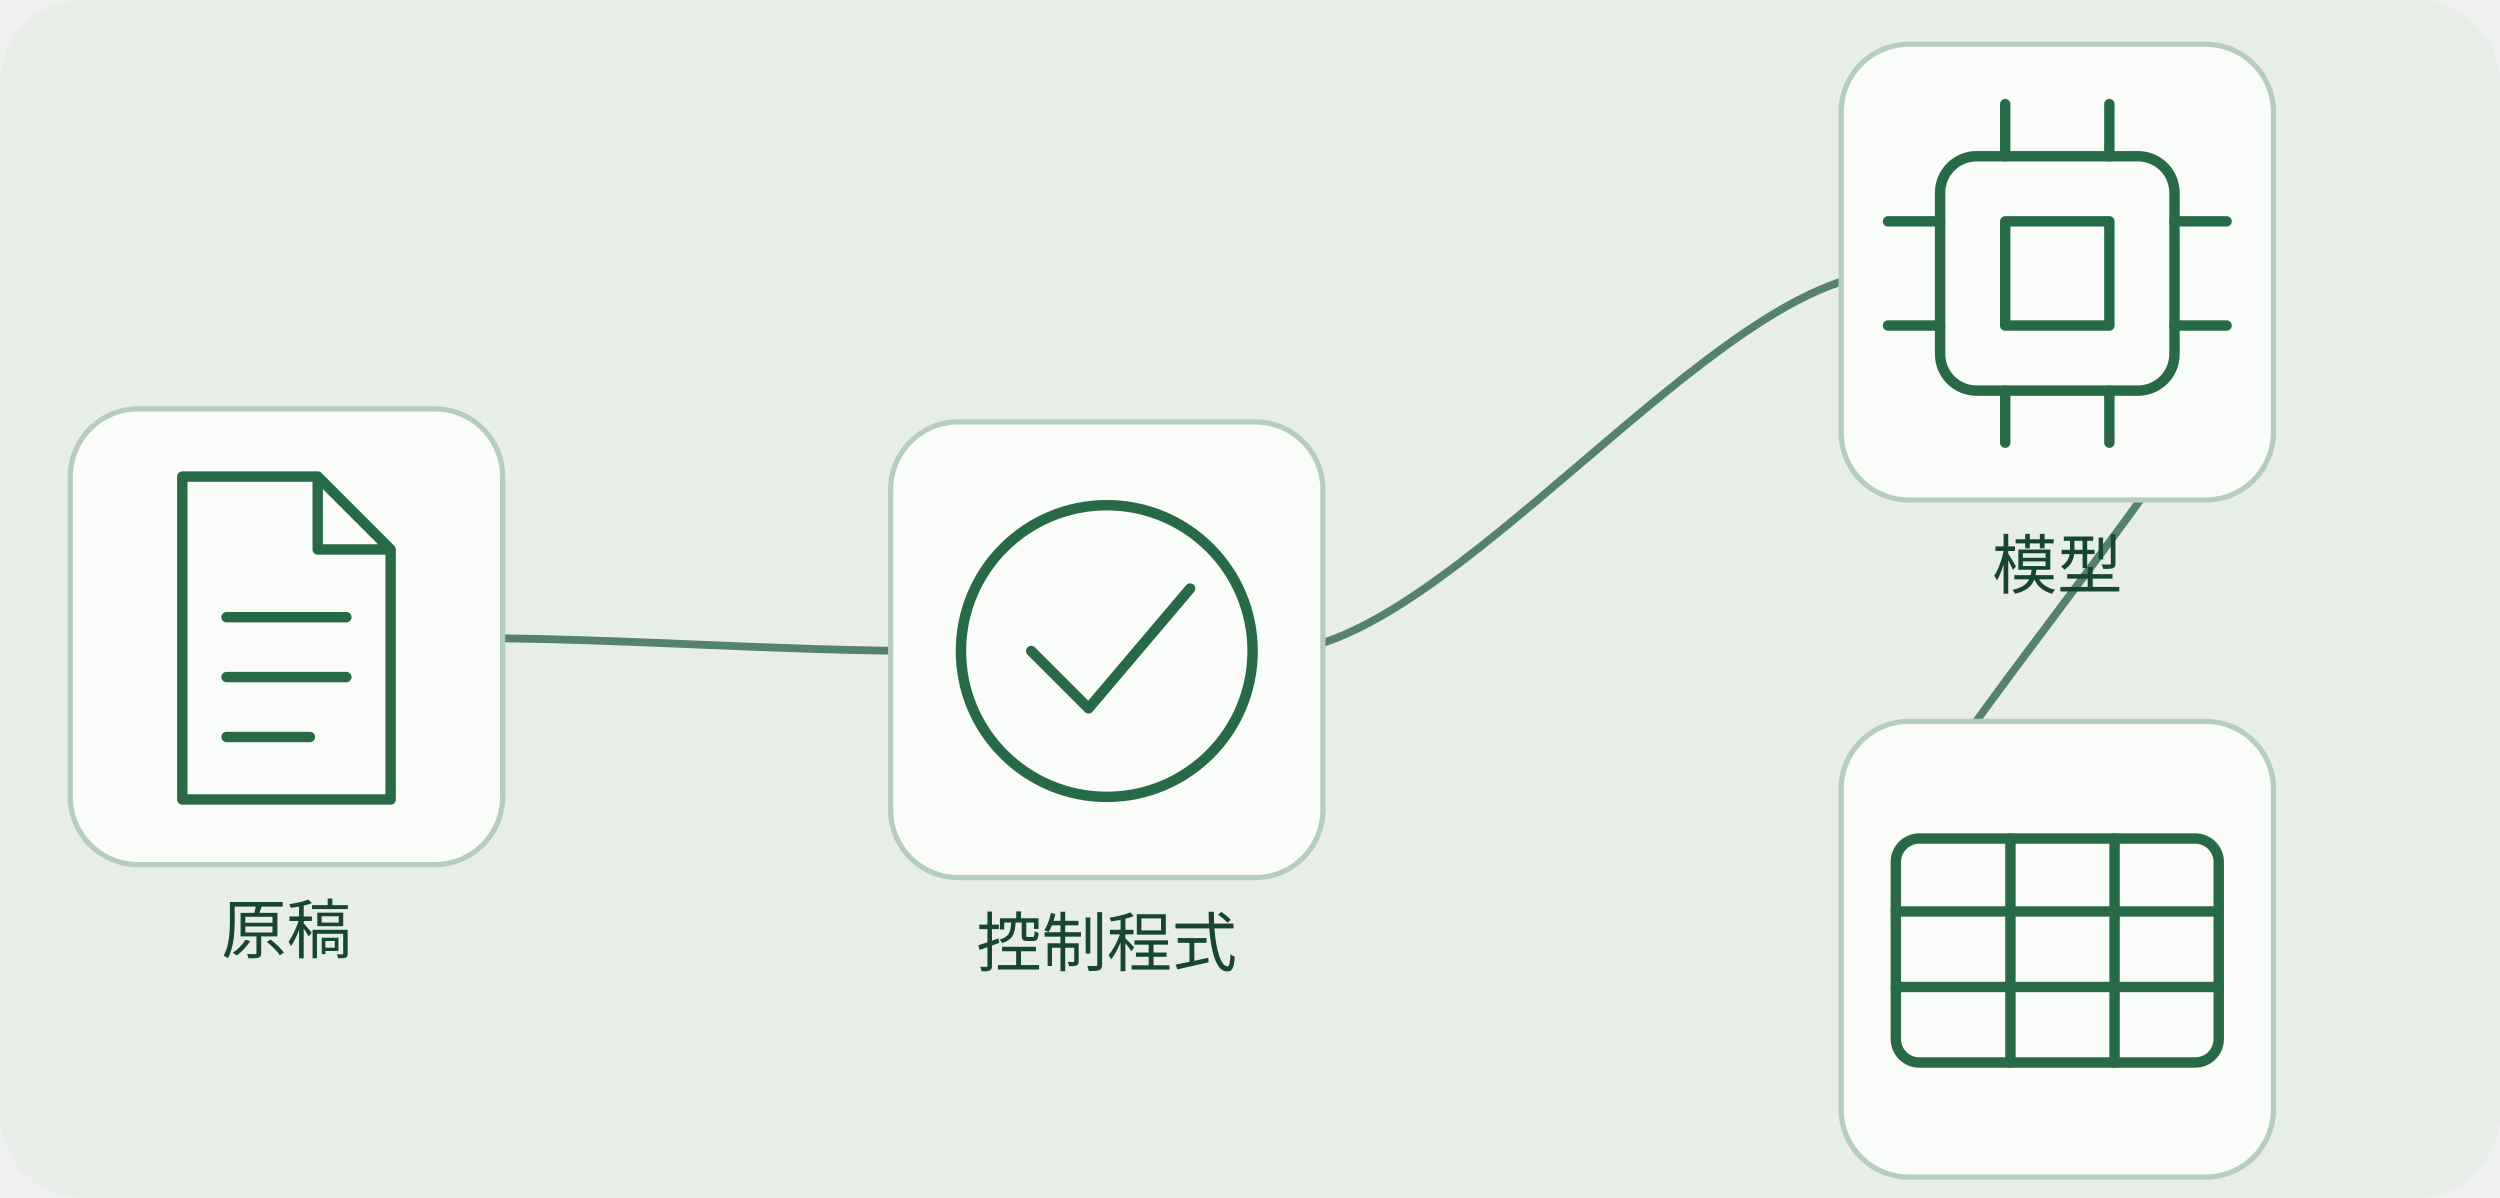
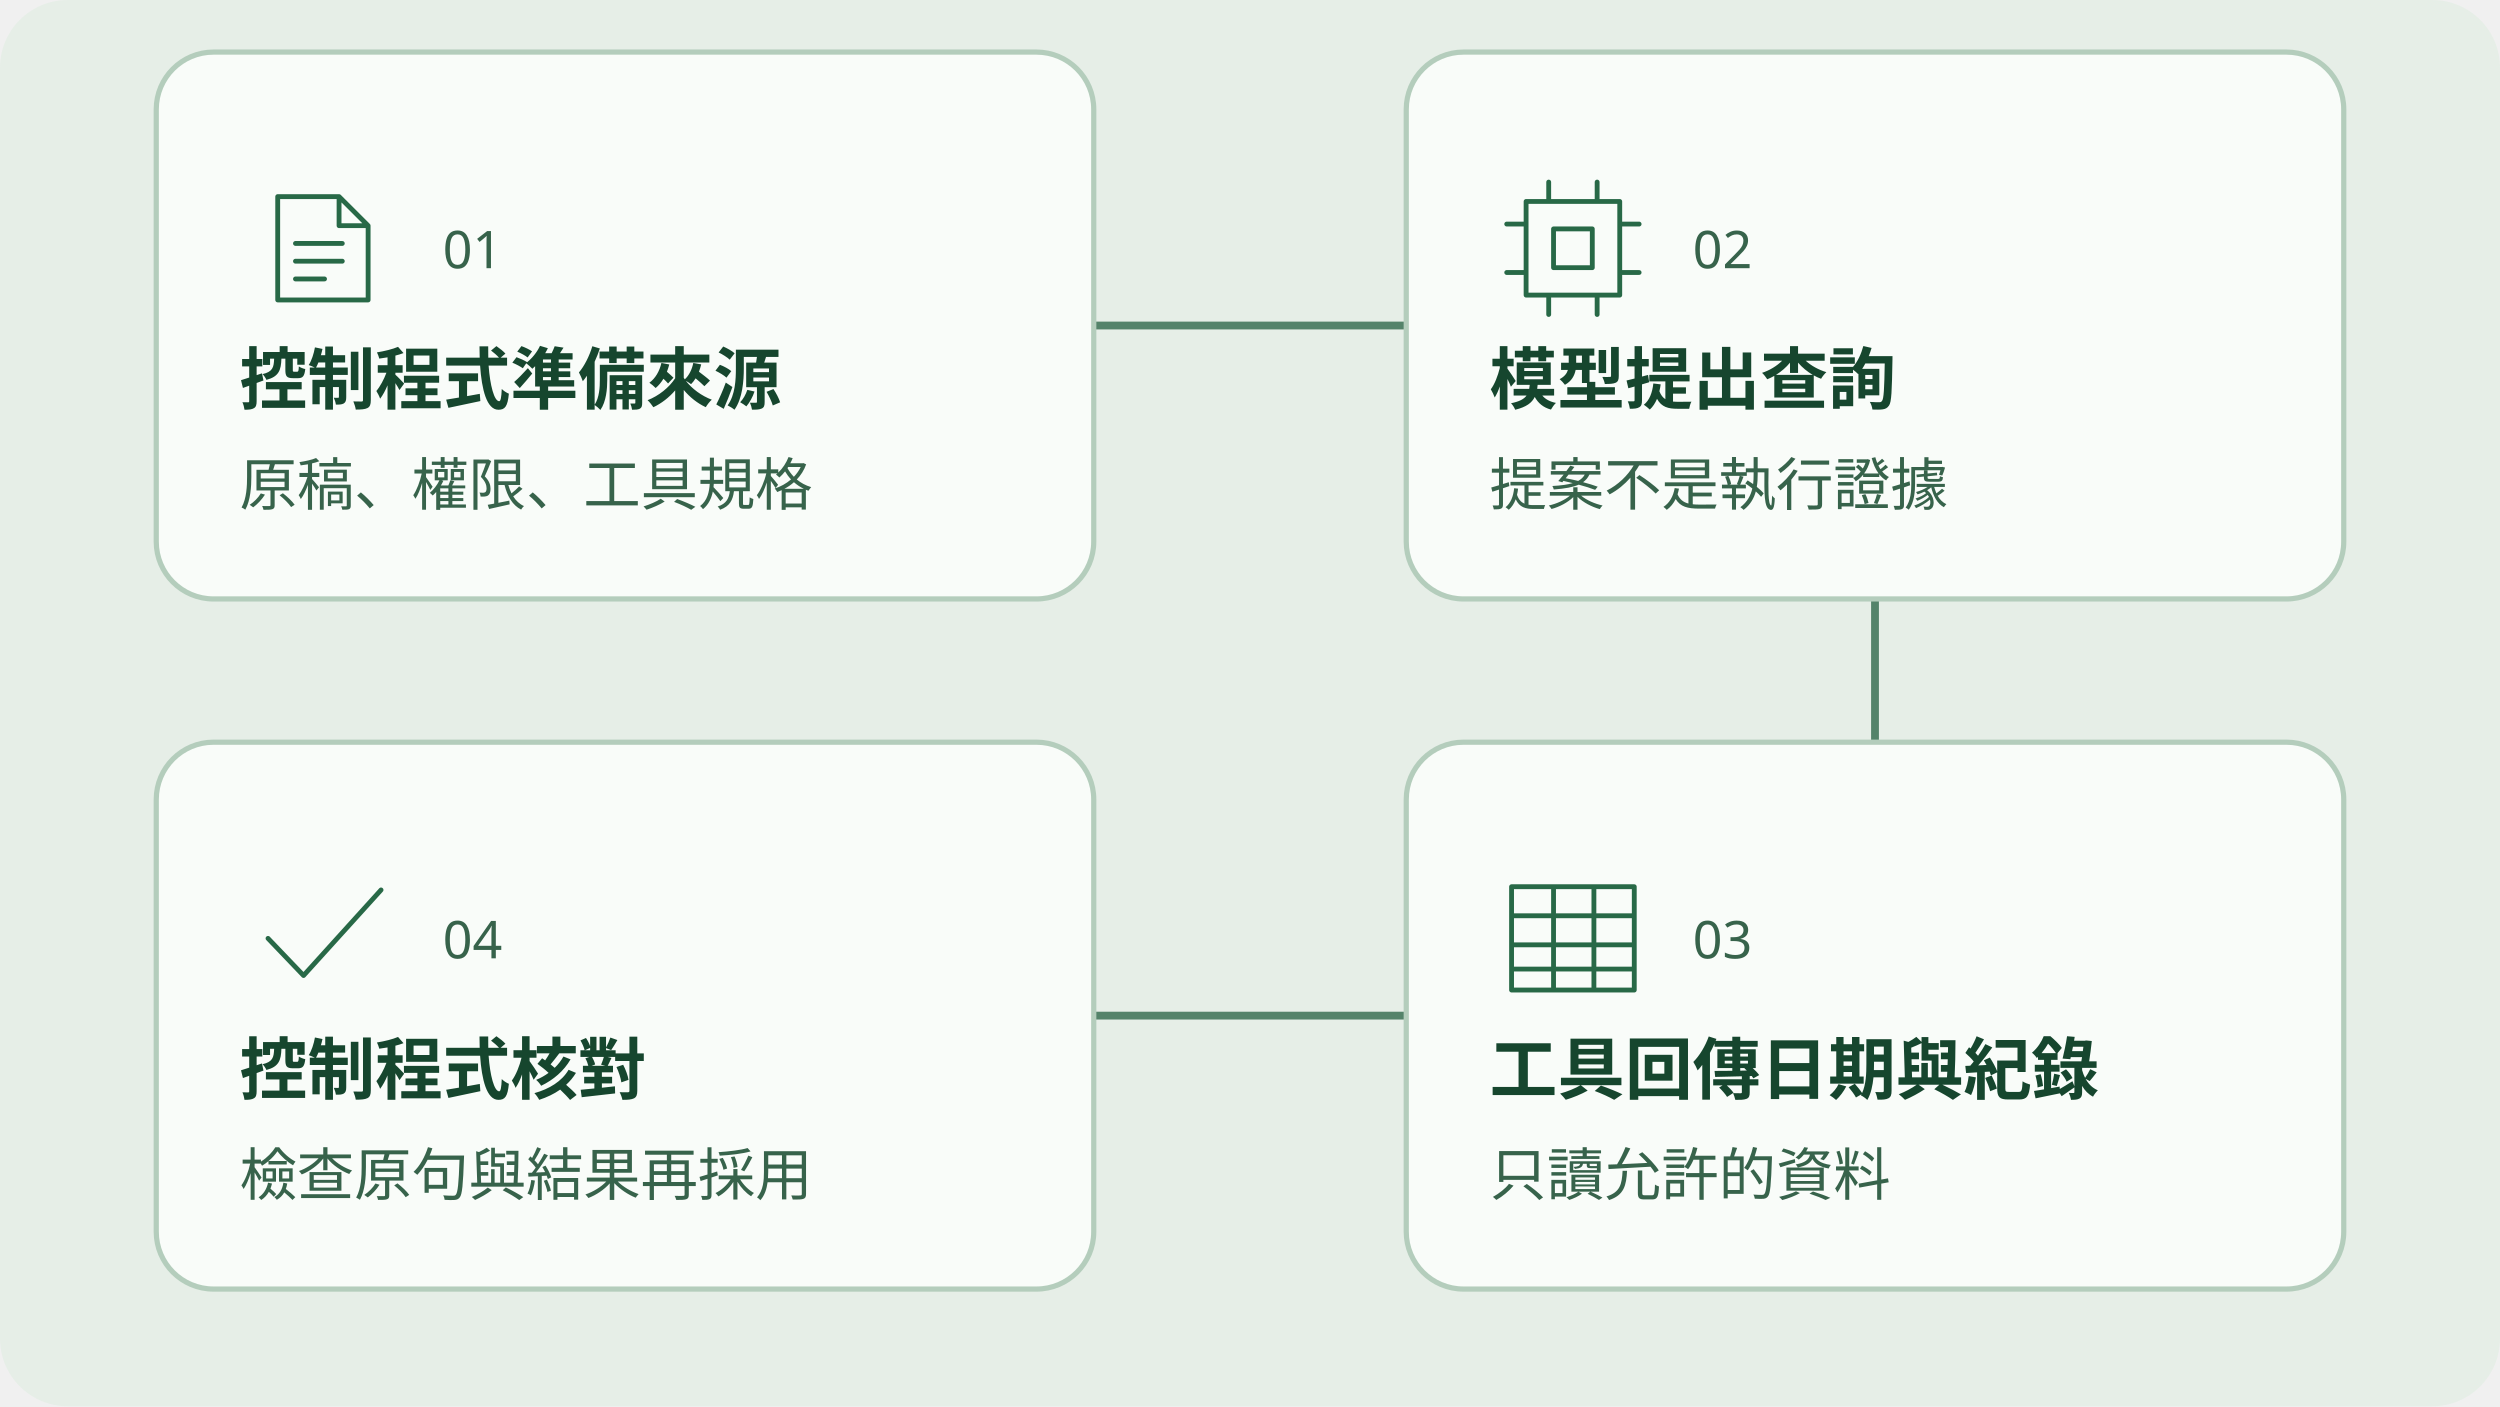
- <svg xmlns="http://www.w3.org/2000/svg" viewBox="0 0 960 460" role="img" aria-label="程式控權限，模型提出候選" class="book-art">
-   <rect width="960" height="460" rx="32" fill="#e6eee7" />
-   <path id="bk-7-path-0" data-book-path="0" d="M175 245 C240 245 295 250 360 250" fill="none" stroke="#54836a" stroke-width="3" />
-   <path id="bk-7-path-1" data-book-path="1" d="M490 250 C555 250 660 105 725 105" fill="none" stroke="#54836a" stroke-width="3" />
-   <path id="bk-7-path-2" data-book-path="2" d="M855 105 C920 105 660 365 725 365" fill="none" stroke="#54836a" stroke-width="3" />
-   <g data-book-node="0" transform="translate(110,245)">
-     <rect class="bk-node-bg" x="-83" y="-88" width="166" height="175" rx="26" fill="#f9fcf9" stroke="#b4cdbc" stroke-width="2" />
-     <g fill="none" stroke="#286947" stroke-width="4" stroke-linecap="round" stroke-linejoin="round">
-       <path d="M-40-62H12L40-34V62H-40Z M12-62v28h28M-23-8H23M-23 15H23M-23 38H9" />
+ <svg xmlns="http://www.w3.org/2000/svg" class="book-art" role="img" aria-label="程式控權限，模型提出候選" viewBox="0 0 960 540">
+   <rect width="960" height="540" rx="26" fill="#e6eee7" />
+   <path d="M420 125H540" data-book-path="0" fill="none" stroke="#54836a" stroke-width="3" />
+   <path d="M720 230V285" data-book-path="1" fill="none" stroke="#54836a" stroke-width="3" />
+   <path d="M540 390H420" data-book-path="2" fill="none" stroke="#54836a" stroke-width="3" />
+   <g data-book-node="0" transform="translate(240,125)">
+     <rect class="bk-node-bg" x="-180" y="-105" width="360" height="210" rx="22" fill="#f9fcf9" stroke="#b4cdbc" stroke-width="2" />
+     <g transform="translate(-116,-34) scale(.62)" fill="none" stroke="#286947" stroke-width="3" stroke-linecap="round" stroke-linejoin="round">
+       <path d="M-28-25h38l18 18v46h-56zM10-25v18h18M-17 4h29M-17 15h29M-17 26h18" />
    </g>
-     <text class="bk-label" x="0" y="121" text-anchor="middle" fill="#16462e" font-size="25" font-family="system-ui,sans-serif">原稿</text>
+     <text x="-70" y="-22" fill="#37634b" font-size="20" font-family="system-ui,sans-serif">01</text>
+     <text class="bk-label" x="-148" y="30" fill="#16462e" font-size="26" font-weight="600" font-family="system-ui,sans-serif">控制程式準備來源</text>
+     <text x="-148" y="69" fill="#37634b" font-size="22" font-family="system-ui,sans-serif">原稿、權限、工具規格</text>
  </g>
-   <g data-book-node="1" transform="translate(425,250)">
-     <rect class="bk-node-bg" x="-83" y="-88" width="166" height="175" rx="26" fill="#f9fcf9" stroke="#b4cdbc" stroke-width="2" />
-     <g fill="none" stroke="#286947" stroke-width="4" stroke-linecap="round" stroke-linejoin="round">
-       <circle r="56" />
-       <path d="M-29 0-7 22 32-24" />
+   <g data-book-node="1" transform="translate(720,125)">
+     <rect class="bk-node-bg" x="-180" y="-105" width="360" height="210" rx="22" fill="#f9fcf9" stroke="#b4cdbc" stroke-width="2" />
+     <g transform="translate(-116,-34) scale(.62)" fill="none" stroke="#286947" stroke-width="3" stroke-linecap="round" stroke-linejoin="round">
+       <path d="M-29-22h58v58h-58zM-12-5h24v24h-24zM-15-22v-12M15-22v-12M-15 36v12M15 36v12M-29-8h-12M-29 22h-12M29-8h12M29 22h12" />
    </g>
-     <text class="bk-label" x="0" y="121" text-anchor="middle" fill="#16462e" font-size="25" font-family="system-ui,sans-serif">控制程式</text>
+     <text x="-70" y="-22" fill="#37634b" font-size="20" font-family="system-ui,sans-serif">02</text>
+     <text class="bk-label" x="-148" y="30" fill="#16462e" font-size="26" font-weight="600" font-family="system-ui,sans-serif">模型提出查詢</text>
+     <text x="-148" y="69" fill="#37634b" font-size="22" font-family="system-ui,sans-serif">提案不是執行證據</text>
  </g>
-   <g data-book-node="2" transform="translate(790,105)">
-     <rect class="bk-node-bg" x="-83" y="-88" width="166" height="175" rx="26" fill="#f9fcf9" stroke="#b4cdbc" stroke-width="2" />
-     <g fill="none" stroke="#286947" stroke-width="4" stroke-linecap="round" stroke-linejoin="round">
-       <rect x="-45" y="-45" width="90" height="90" rx="14" />
-       <path d="M-20-45V-65M20-45V-65M-20 45V65M20 45V65M-45-20H-65M-45 20H-65M45-20H65M45 20H65M-20-20H20V20H-20Z" />
+   <g data-book-node="2" transform="translate(720,390)">
+     <rect class="bk-node-bg" x="-180" y="-105" width="360" height="210" rx="22" fill="#f9fcf9" stroke="#b4cdbc" stroke-width="2" />
+     <g transform="translate(-116,-34) scale(.62)" fill="none" stroke="#286947" stroke-width="3" stroke-linecap="round" stroke-linejoin="round">
+       <path d="M-38-25h76v64h-76zM-38-7h76M-38 11h76M-38 26h76M-12-25v64M13-25v64" />
    </g>
-     <text class="bk-label" x="0" y="121" text-anchor="middle" fill="#16462e" font-size="25" font-family="system-ui,sans-serif">模型</text>
+     <text x="-70" y="-22" fill="#37634b" font-size="20" font-family="system-ui,sans-serif">03</text>
+     <text class="bk-label" x="-148" y="30" fill="#16462e" font-size="26" font-weight="600" font-family="system-ui,sans-serif">工具回傳日期與紀錄</text>
+     <text x="-148" y="69" fill="#37634b" font-size="22" font-family="system-ui,sans-serif">只讀允許的資料</text>
  </g>
-   <g data-book-node="3" transform="translate(790,365)">
-     <rect class="bk-node-bg" x="-83" y="-88" width="166" height="175" rx="26" fill="#f9fcf9" stroke="#b4cdbc" stroke-width="2" />
-     <g fill="none" stroke="#286947" stroke-width="4" stroke-linecap="round" stroke-linejoin="round">
-       <rect x="-62" y="-43" width="124" height="86" rx="9" />
-       <path d="M-62-15H62M-62 14H62M-18-43v86M22-43v86" />
+   <g data-book-node="3" transform="translate(240,390)">
+     <rect class="bk-node-bg" x="-180" y="-105" width="360" height="210" rx="22" fill="#f9fcf9" stroke="#b4cdbc" stroke-width="2" />
+     <g transform="translate(-116,-34) scale(.62)" fill="none" stroke="#286947" stroke-width="3" stroke-linecap="round" stroke-linejoin="round">
+       <path d="M-34 7l22 23L36-23" />
    </g>
-     <text class="bk-label" x="0" y="121" text-anchor="middle" fill="#16462e" font-size="25" font-family="system-ui,sans-serif">工具</text>
+     <text x="-70" y="-22" fill="#37634b" font-size="20" font-family="system-ui,sans-serif">04</text>
+     <text class="bk-label" x="-148" y="30" fill="#16462e" font-size="26" font-weight="600" font-family="system-ui,sans-serif">控制程式核對</text>
+     <text x="-148" y="69" fill="#37634b" font-size="22" font-family="system-ui,sans-serif">檢查原句與結果再採用</text>
  </g>
-   <circle class="book-packet" r="10" fill="#bd5934" stroke="#fff" stroke-width="3" opacity="0" />
+   <circle class="book-packet" r="9" fill="#bd5934" stroke="#fff" stroke-width="3" opacity="0" />
</svg>
